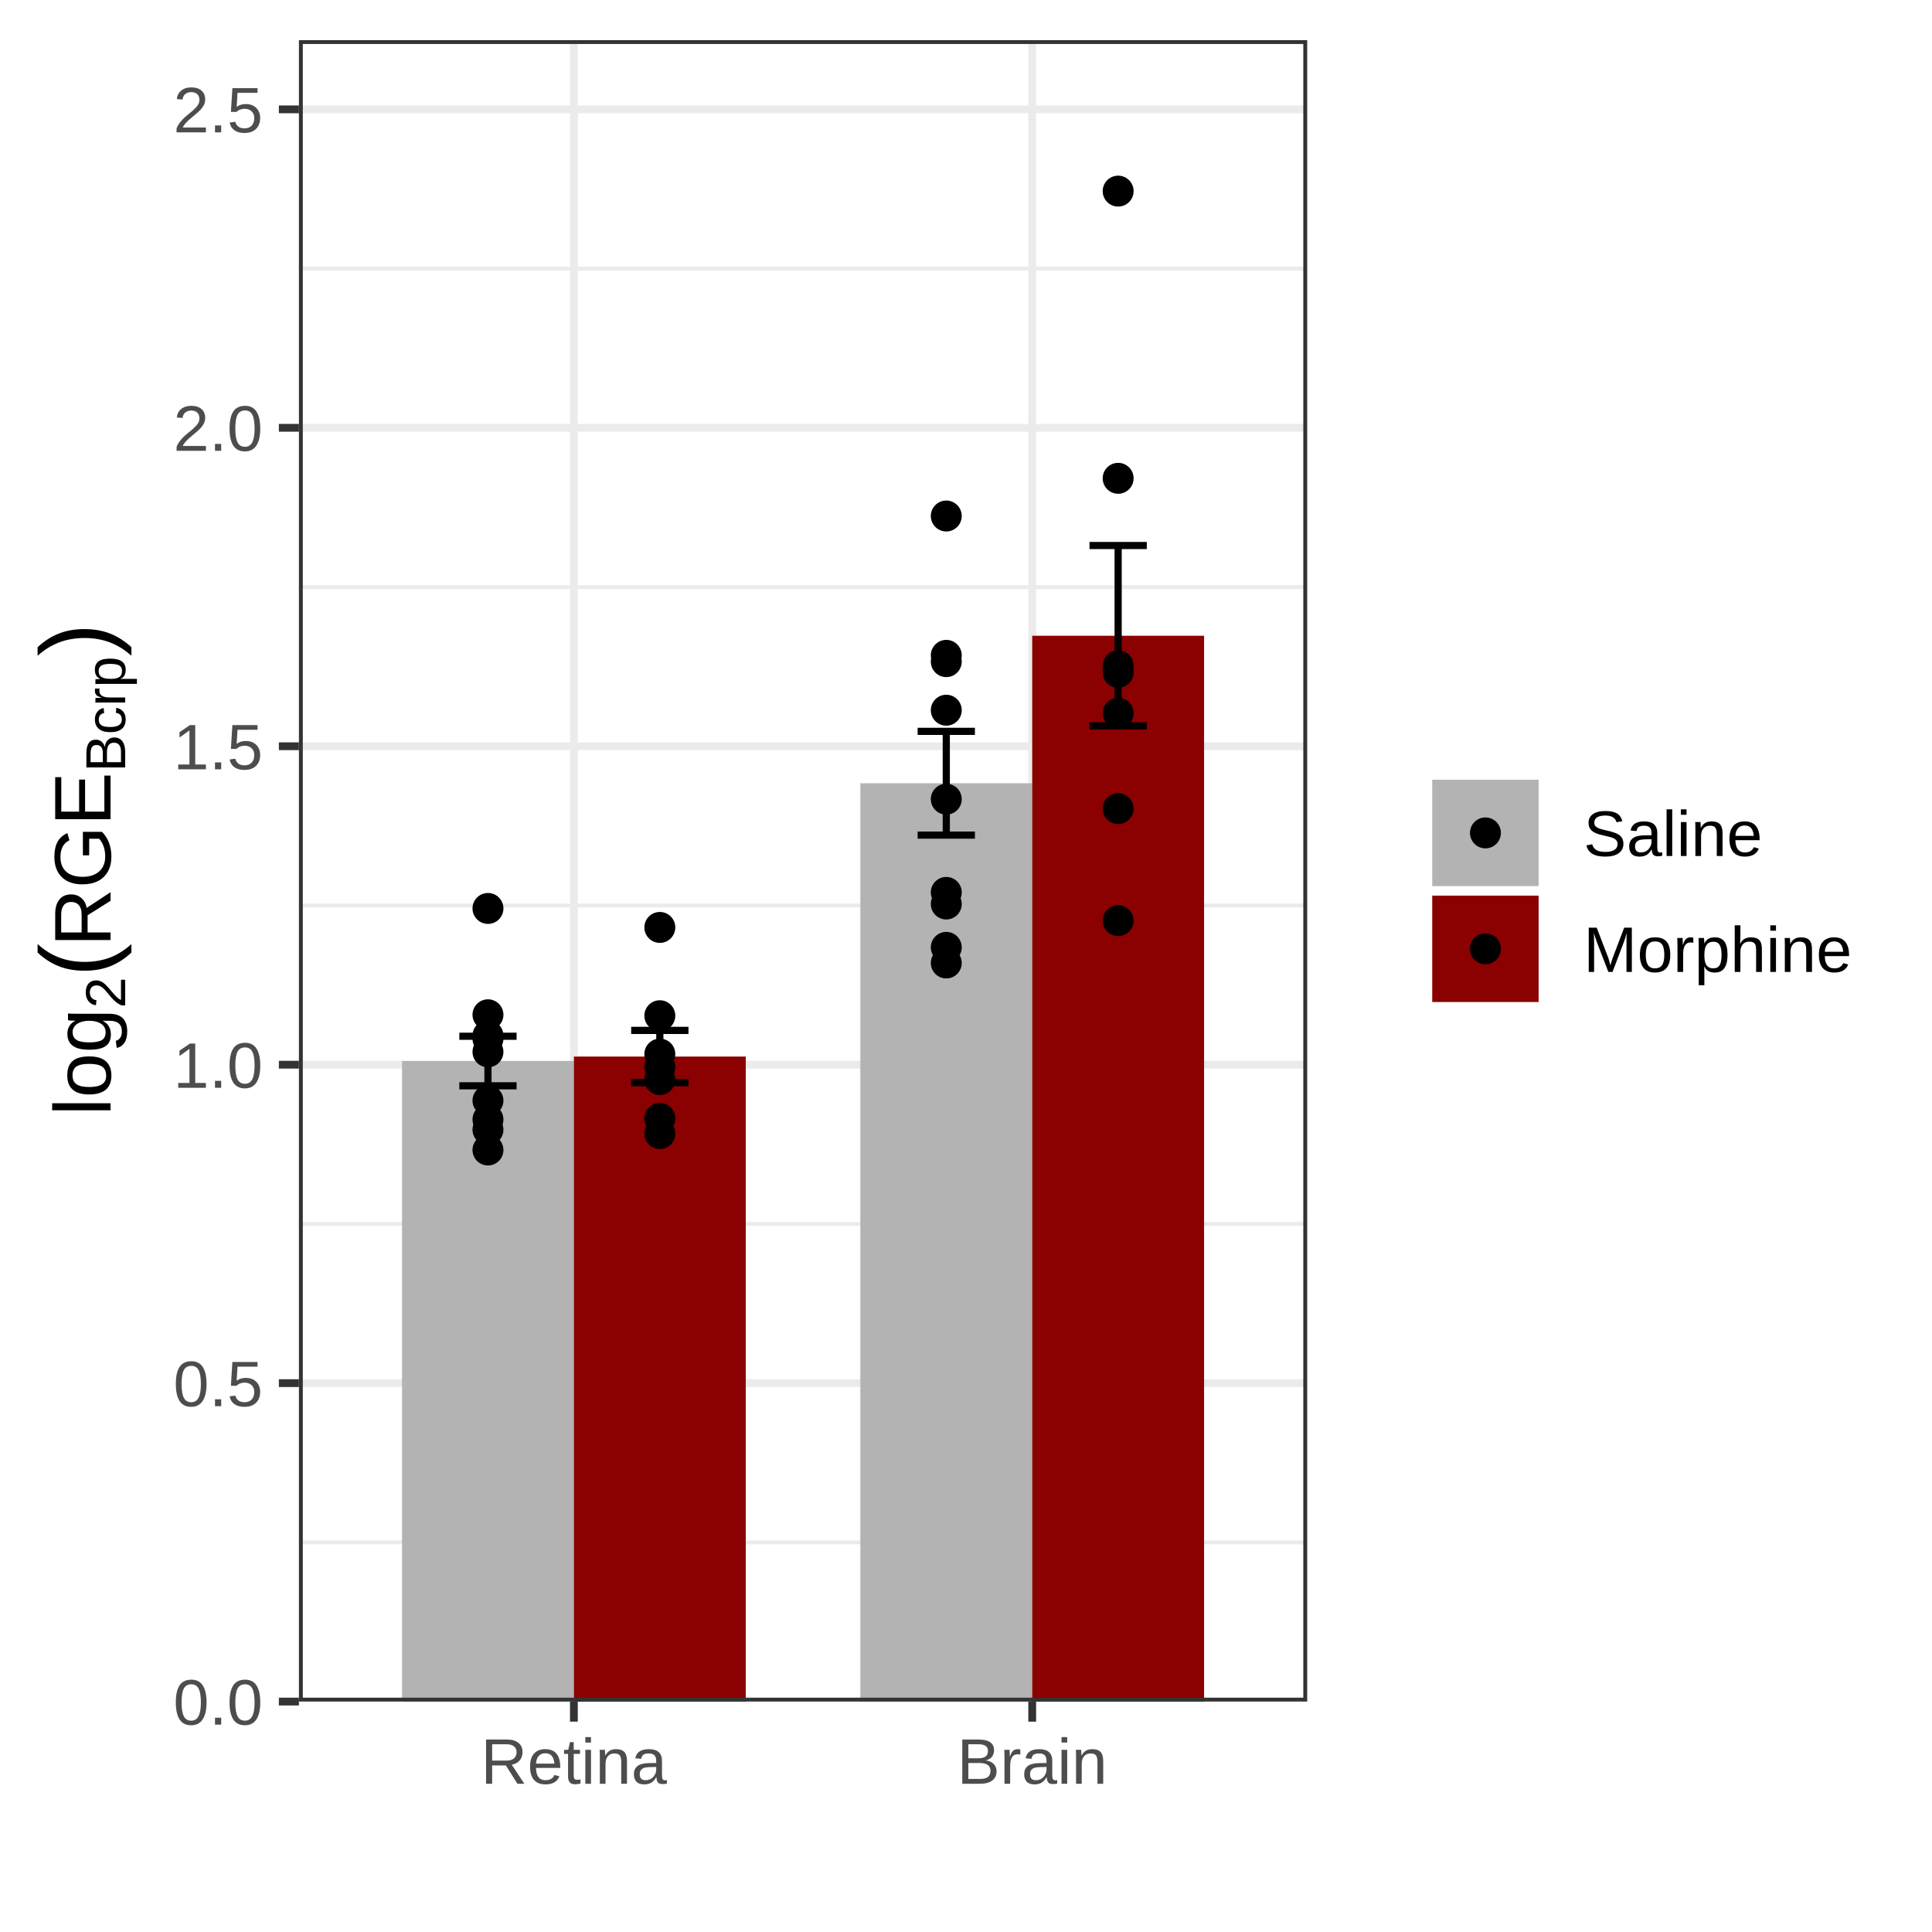
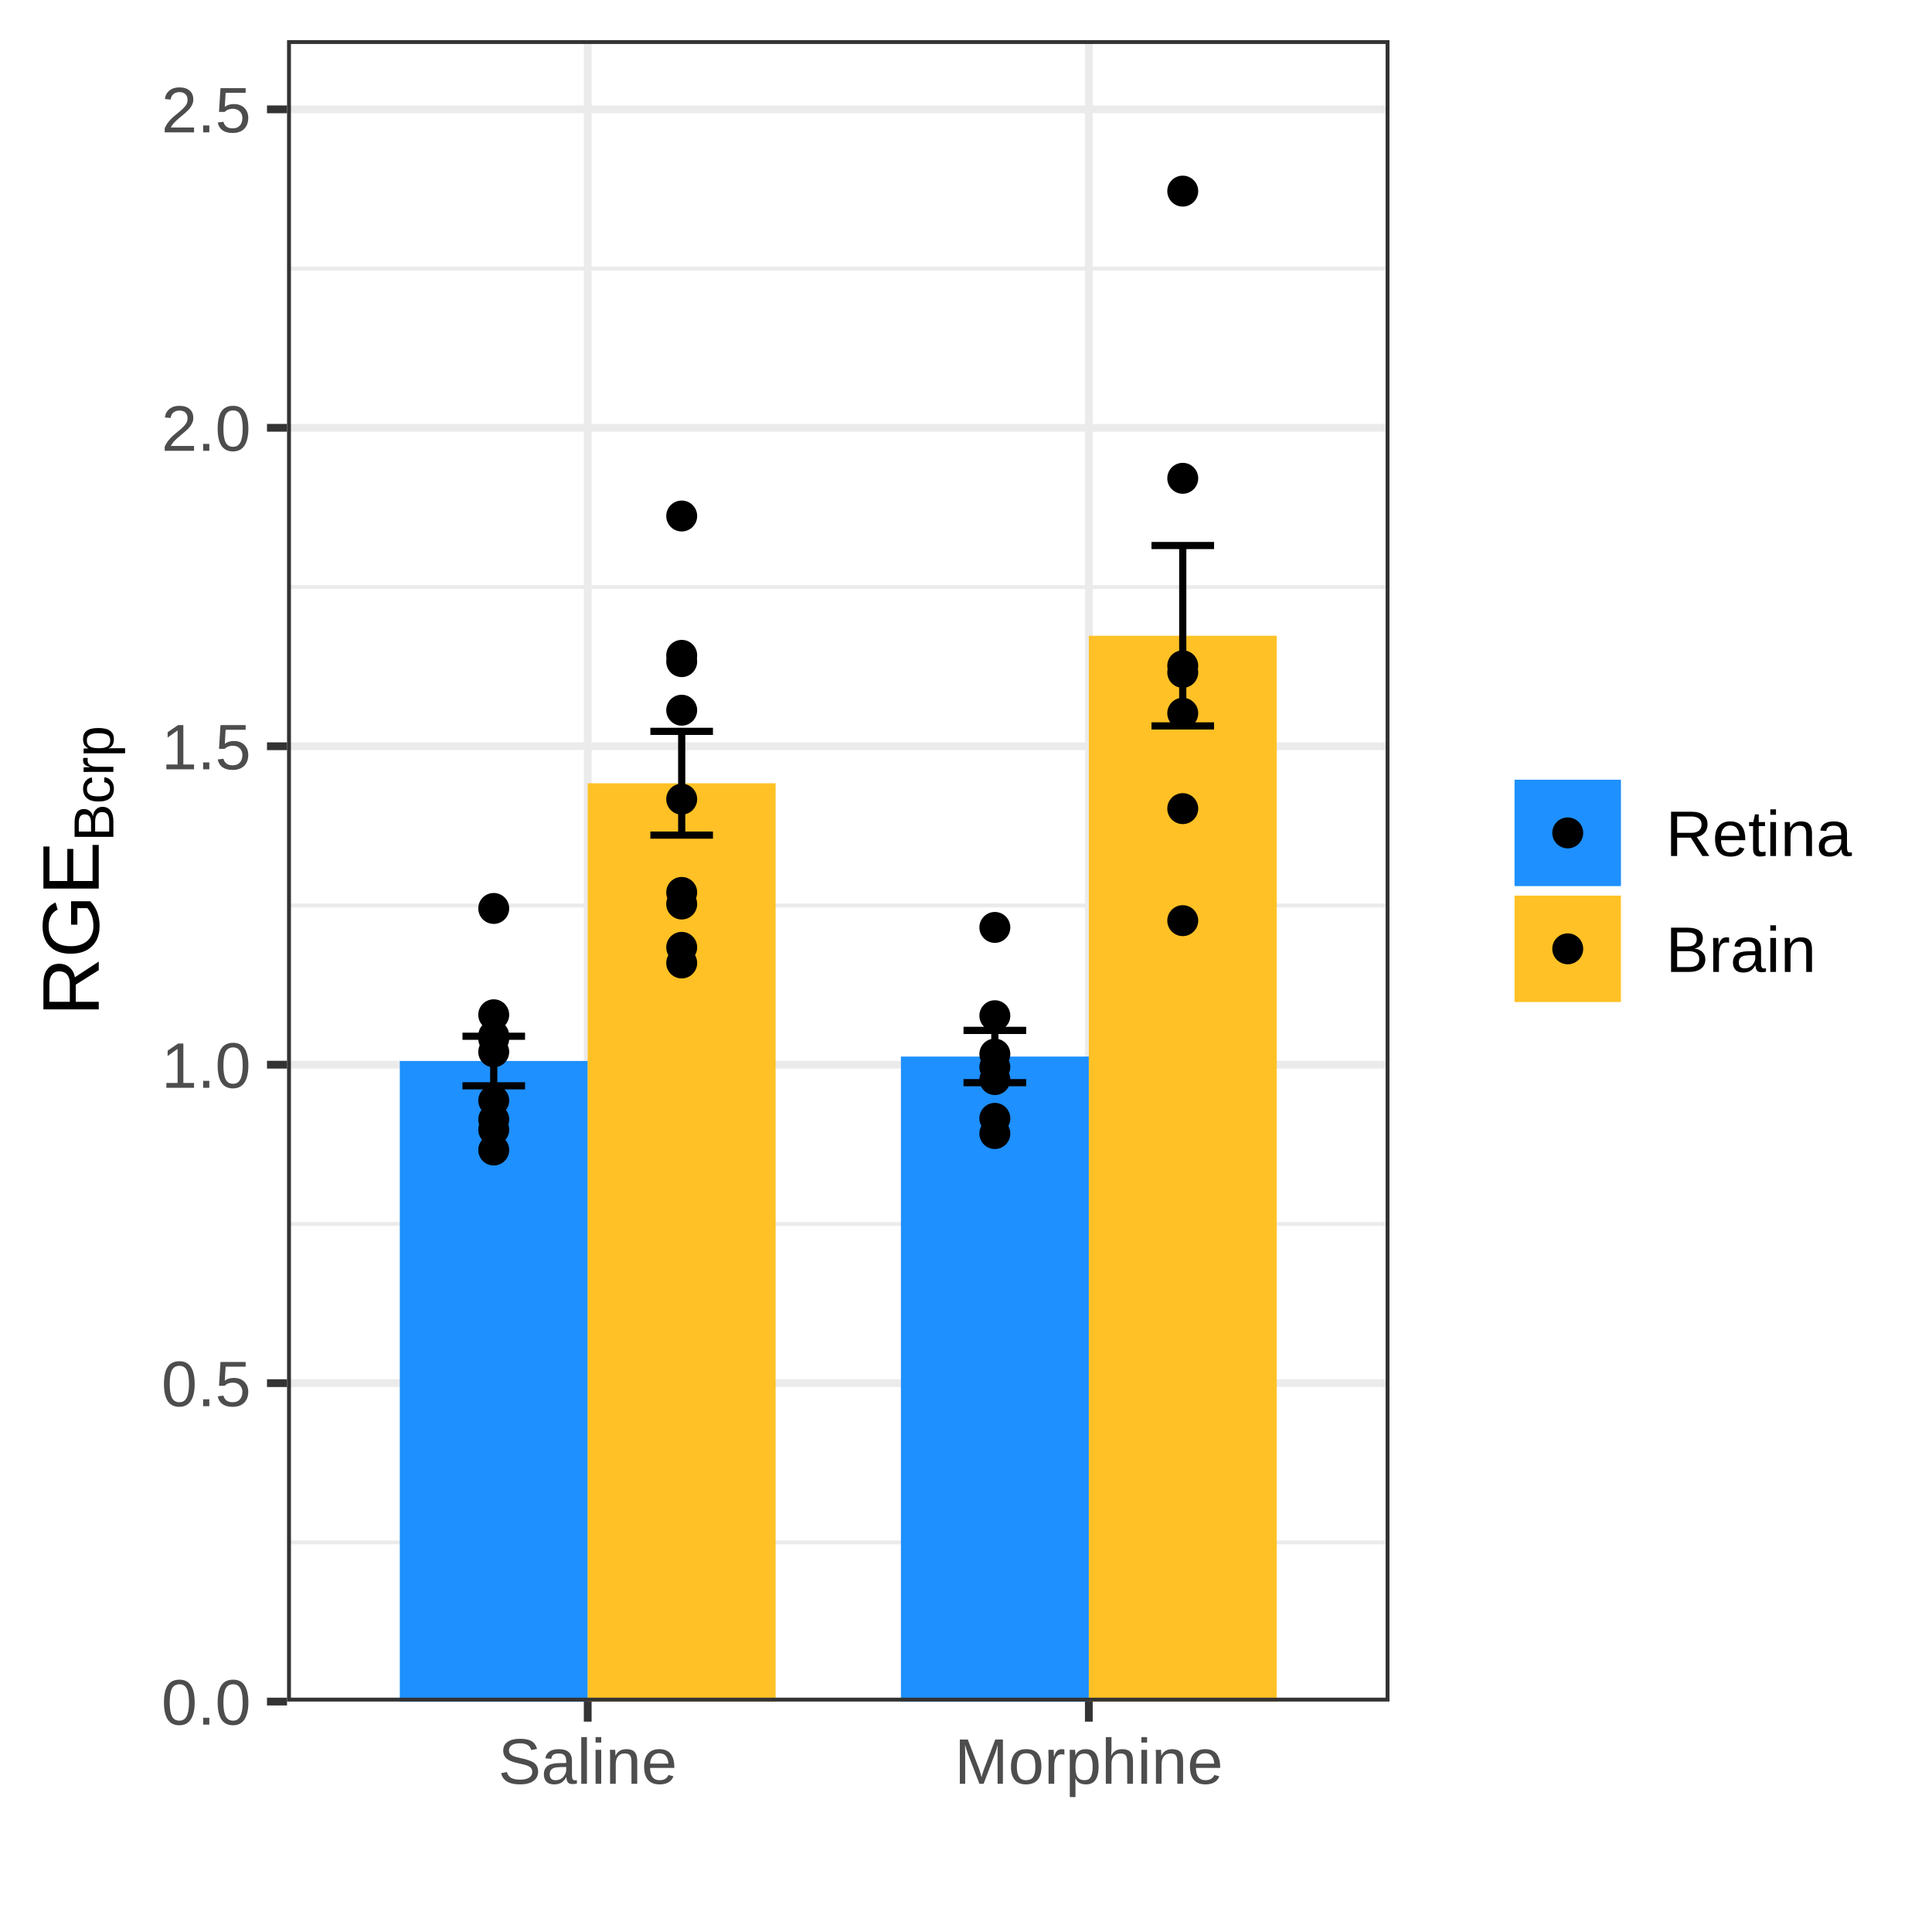
<svg xmlns="http://www.w3.org/2000/svg" class="svglite" width="288.00pt" height="288.00pt" viewBox="0 0 288.00 288.00">
  <defs>
    <style type="text/css">
    .svglite line, .svglite polyline, .svglite polygon, .svglite path, .svglite rect, .svglite circle {
      fill: none;
      stroke: #000000;
      stroke-linecap: round;
      stroke-linejoin: round;
      stroke-miterlimit: 10.00;
    }
  </style>
  </defs>
  <rect width="100%" height="100%" style="stroke: none; fill: #FFFFFF;" />
  <defs>
    <clipPath id="cpMC4wMHwyODguMDB8MC4wMHwyODguMDA=">
      <rect x="0.00" y="0.00" width="288.00" height="288.00" />
    </clipPath>
  </defs>
  <g clip-path="url(#cpMC4wMHwyODguMDB8MC4wMHwyODguMDA=)">
-     <rect x="0" y="0.00" width="288.00" height="288.00" style="stroke-width: 1.16; stroke: #FFFFFF; fill: #FFFFFF;" />
+     <rect x="0.00" y="0.00" width="288.00" height="288.00" style="stroke-width: 1.16; stroke: #FFFFFF; fill: #FFFFFF;" />
  </g>
  <defs>
-     <clipPath id="cpNDQuNTZ8MTk0Ljg2fDUuOTh8MjUzLjY1">
-       <rect x="44.56" y="5.98" width="150.30" height="247.67" />
+     <clipPath id="cpNDIuNzl8MjA3LjEzfDUuOTh8MjUzLjY1">
+       <rect x="42.79" y="5.98" width="164.34" height="247.67" />
    </clipPath>
  </defs>
-   <g clip-path="url(#cpNDQuNTZ8MTk0Ljg2fDUuOTh8MjUzLjY1)">
-     <rect x="44.56" y="5.98" width="150.30" height="247.67" style="stroke-width: 1.16; stroke: none; fill: #FFFFFF;" />
-     <polyline points="44.56,229.92 194.86,229.92 " style="stroke-width: 0.58; stroke: #EBEBEB; stroke-linecap: butt;" />
-     <polyline points="44.56,182.45 194.86,182.45 " style="stroke-width: 0.58; stroke: #EBEBEB; stroke-linecap: butt;" />
-     <polyline points="44.56,134.98 194.86,134.98 " style="stroke-width: 0.58; stroke: #EBEBEB; stroke-linecap: butt;" />
-     <polyline points="44.56,87.51 194.86,87.51 " style="stroke-width: 0.58; stroke: #EBEBEB; stroke-linecap: butt;" />
-     <polyline points="44.56,40.03 194.86,40.03 " style="stroke-width: 0.58; stroke: #EBEBEB; stroke-linecap: butt;" />
-     <polyline points="44.56,253.65 194.86,253.65 " style="stroke-width: 1.16; stroke: #EBEBEB; stroke-linecap: butt;" />
-     <polyline points="44.56,206.18 194.86,206.18 " style="stroke-width: 1.16; stroke: #EBEBEB; stroke-linecap: butt;" />
-     <polyline points="44.56,158.71 194.86,158.71 " style="stroke-width: 1.16; stroke: #EBEBEB; stroke-linecap: butt;" />
-     <polyline points="44.56,111.24 194.86,111.24 " style="stroke-width: 1.16; stroke: #EBEBEB; stroke-linecap: butt;" />
-     <polyline points="44.56,63.77 194.86,63.77 " style="stroke-width: 1.16; stroke: #EBEBEB; stroke-linecap: butt;" />
-     <polyline points="44.56,16.30 194.86,16.30 " style="stroke-width: 1.16; stroke: #EBEBEB; stroke-linecap: butt;" />
-     <polyline points="85.55,253.65 85.55,5.98 " style="stroke-width: 1.16; stroke: #EBEBEB; stroke-linecap: butt;" />
-     <polyline points="153.87,253.65 153.87,5.98 " style="stroke-width: 1.16; stroke: #EBEBEB; stroke-linecap: butt;" />
-     <rect x="59.93" y="158.16" width="25.62" height="95.49" style="stroke-width: 1.07; stroke: none; stroke-linecap: square; stroke-linejoin: miter; fill: #B3B3B3;" />
-     <rect x="85.55" y="157.50" width="25.62" height="96.16" style="stroke-width: 1.07; stroke: none; stroke-linecap: square; stroke-linejoin: miter; fill: #8B0000;" />
-     <rect x="128.25" y="116.76" width="25.62" height="136.90" style="stroke-width: 1.07; stroke: none; stroke-linecap: square; stroke-linejoin: miter; fill: #B3B3B3;" />
-     <rect x="153.87" y="94.77" width="25.62" height="158.89" style="stroke-width: 1.07; stroke: none; stroke-linecap: square; stroke-linejoin: miter; fill: #8B0000;" />
-     <polyline points="68.47,154.47 77.01,154.47 " style="stroke-width: 1.07; stroke-linecap: butt;" />
-     <polyline points="72.74,154.47 72.74,161.86 " style="stroke-width: 1.07; stroke-linecap: butt;" />
-     <polyline points="68.47,161.86 77.01,161.86 " style="stroke-width: 1.07; stroke-linecap: butt;" />
-     <polyline points="136.79,109.02 145.33,109.02 " style="stroke-width: 1.07; stroke-linecap: butt;" />
-     <polyline points="141.06,109.02 141.06,124.49 " style="stroke-width: 1.07; stroke-linecap: butt;" />
-     <polyline points="136.79,124.49 145.33,124.49 " style="stroke-width: 1.07; stroke-linecap: butt;" />
-     <polyline points="94.09,153.60 102.63,153.60 " style="stroke-width: 1.07; stroke-linecap: butt;" />
-     <polyline points="98.36,153.60 98.36,161.39 " style="stroke-width: 1.07; stroke-linecap: butt;" />
-     <polyline points="94.09,161.39 102.63,161.39 " style="stroke-width: 1.07; stroke-linecap: butt;" />
-     <polyline points="162.41,81.32 170.95,81.32 " style="stroke-width: 1.07; stroke-linecap: butt;" />
-     <polyline points="166.68,81.32 166.68,108.21 " style="stroke-width: 1.07; stroke-linecap: butt;" />
-     <polyline points="162.41,108.21 170.95,108.21 " style="stroke-width: 1.07; stroke-linecap: butt;" />
-     <circle cx="166.68" cy="100.23" r="1.95" style="stroke-width: 0.71; fill: #000000;" />
-     <circle cx="98.36" cy="168.98" r="1.95" style="stroke-width: 0.71; fill: #000000;" />
-     <circle cx="166.68" cy="99.25" r="1.95" style="stroke-width: 0.71; fill: #000000;" />
-     <circle cx="98.36" cy="138.25" r="1.95" style="stroke-width: 0.71; fill: #000000;" />
-     <circle cx="166.68" cy="28.49" r="1.95" style="stroke-width: 0.71; fill: #000000;" />
-     <circle cx="98.36" cy="157.13" r="1.95" style="stroke-width: 0.71; fill: #000000;" />
-     <circle cx="166.68" cy="71.30" r="1.95" style="stroke-width: 0.71; fill: #000000;" />
-     <circle cx="98.36" cy="159.06" r="1.95" style="stroke-width: 0.71; fill: #000000;" />
-     <circle cx="166.68" cy="137.24" r="1.95" style="stroke-width: 0.71; fill: #000000;" />
-     <circle cx="98.36" cy="160.93" r="1.95" style="stroke-width: 0.71; fill: #000000;" />
-     <circle cx="166.68" cy="106.32" r="1.95" style="stroke-width: 0.71; fill: #000000;" />
-     <circle cx="98.36" cy="151.41" r="1.95" style="stroke-width: 0.71; fill: #000000;" />
-     <circle cx="166.68" cy="120.54" r="1.95" style="stroke-width: 0.71; fill: #000000;" />
-     <circle cx="98.36" cy="166.71" r="1.95" style="stroke-width: 0.71; fill: #000000;" />
-     <circle cx="141.06" cy="105.87" r="1.95" style="stroke-width: 0.71; fill: #000000;" />
-     <circle cx="72.74" cy="154.84" r="1.95" style="stroke-width: 0.71; fill: #000000;" />
-     <circle cx="141.06" cy="76.92" r="1.95" style="stroke-width: 0.71; fill: #000000;" />
-     <circle cx="72.74" cy="151.27" r="1.95" style="stroke-width: 0.71; fill: #000000;" />
-     <circle cx="141.06" cy="141.22" r="1.95" style="stroke-width: 0.71; fill: #000000;" />
-     <circle cx="72.74" cy="171.43" r="1.95" style="stroke-width: 0.71; fill: #000000;" />
-     <circle cx="141.06" cy="134.76" r="1.95" style="stroke-width: 0.71; fill: #000000;" />
-     <circle cx="72.74" cy="156.80" r="1.95" style="stroke-width: 0.71; fill: #000000;" />
-     <circle cx="141.06" cy="133.03" r="1.95" style="stroke-width: 0.71; fill: #000000;" />
-     <circle cx="72.74" cy="166.88" r="1.95" style="stroke-width: 0.71; fill: #000000;" />
-     <circle cx="141.06" cy="143.55" r="1.95" style="stroke-width: 0.71; fill: #000000;" />
-     <circle cx="72.74" cy="164.06" r="1.95" style="stroke-width: 0.71; fill: #000000;" />
-     <circle cx="141.06" cy="97.69" r="1.95" style="stroke-width: 0.71; fill: #000000;" />
-     <circle cx="72.74" cy="135.42" r="1.95" style="stroke-width: 0.71; fill: #000000;" />
-     <circle cx="141.06" cy="98.63" r="1.95" style="stroke-width: 0.71; fill: #000000;" />
-     <circle cx="72.74" cy="154.38" r="1.95" style="stroke-width: 0.71; fill: #000000;" />
-     <circle cx="141.06" cy="119.13" r="1.95" style="stroke-width: 0.71; fill: #000000;" />
-     <circle cx="72.74" cy="168.40" r="1.95" style="stroke-width: 0.71; fill: #000000;" />
-     <rect x="44.56" y="5.98" width="150.30" height="247.67" style="stroke-width: 1.16; stroke: #333333;" />
+   <g clip-path="url(#cpNDIuNzl8MjA3LjEzfDUuOTh8MjUzLjY1)">
+     <rect x="42.79" y="5.98" width="164.34" height="247.67" style="stroke-width: 1.16; stroke: none; fill: #FFFFFF;" />
+     <polyline points="42.79,229.92 207.13,229.92 " style="stroke-width: 0.58; stroke: #EBEBEB; stroke-linecap: butt;" />
+     <polyline points="42.79,182.45 207.13,182.45 " style="stroke-width: 0.58; stroke: #EBEBEB; stroke-linecap: butt;" />
+     <polyline points="42.79,134.98 207.13,134.98 " style="stroke-width: 0.58; stroke: #EBEBEB; stroke-linecap: butt;" />
+     <polyline points="42.79,87.51 207.13,87.51 " style="stroke-width: 0.58; stroke: #EBEBEB; stroke-linecap: butt;" />
+     <polyline points="42.79,40.03 207.13,40.03 " style="stroke-width: 0.58; stroke: #EBEBEB; stroke-linecap: butt;" />
+     <polyline points="42.79,253.65 207.13,253.65 " style="stroke-width: 1.16; stroke: #EBEBEB; stroke-linecap: butt;" />
+     <polyline points="42.79,206.18 207.13,206.18 " style="stroke-width: 1.16; stroke: #EBEBEB; stroke-linecap: butt;" />
+     <polyline points="42.79,158.71 207.13,158.71 " style="stroke-width: 1.16; stroke: #EBEBEB; stroke-linecap: butt;" />
+     <polyline points="42.79,111.24 207.13,111.24 " style="stroke-width: 1.16; stroke: #EBEBEB; stroke-linecap: butt;" />
+     <polyline points="42.79,63.77 207.13,63.77 " style="stroke-width: 1.16; stroke: #EBEBEB; stroke-linecap: butt;" />
+     <polyline points="42.79,16.30 207.13,16.30 " style="stroke-width: 1.16; stroke: #EBEBEB; stroke-linecap: butt;" />
+     <polyline points="87.61,253.65 87.61,5.98 " style="stroke-width: 1.16; stroke: #EBEBEB; stroke-linecap: butt;" />
+     <polyline points="162.31,253.65 162.31,5.98 " style="stroke-width: 1.16; stroke: #EBEBEB; stroke-linecap: butt;" />
+     <rect x="59.60" y="158.16" width="28.01" height="95.49" style="stroke-width: 1.07; stroke: none; stroke-linecap: square; stroke-linejoin: miter; fill: #1E90FF;" />
+     <rect x="87.61" y="116.76" width="28.01" height="136.90" style="stroke-width: 1.07; stroke: none; stroke-linecap: square; stroke-linejoin: miter; fill: #FFC125;" />
+     <rect x="134.30" y="157.50" width="28.01" height="96.16" style="stroke-width: 1.07; stroke: none; stroke-linecap: square; stroke-linejoin: miter; fill: #1E90FF;" />
+     <rect x="162.31" y="94.77" width="28.01" height="158.89" style="stroke-width: 1.07; stroke: none; stroke-linecap: square; stroke-linejoin: miter; fill: #FFC125;" />
+     <polyline points="68.94,154.47 78.27,154.47 " style="stroke-width: 1.07; stroke-linecap: butt;" />
+     <polyline points="73.60,154.47 73.60,161.86 " style="stroke-width: 1.07; stroke-linecap: butt;" />
+     <polyline points="68.94,161.86 78.27,161.86 " style="stroke-width: 1.07; stroke-linecap: butt;" />
+     <polyline points="96.95,109.02 106.28,109.02 " style="stroke-width: 1.07; stroke-linecap: butt;" />
+     <polyline points="101.62,109.02 101.62,124.49 " style="stroke-width: 1.07; stroke-linecap: butt;" />
+     <polyline points="96.95,124.49 106.28,124.49 " style="stroke-width: 1.07; stroke-linecap: butt;" />
+     <polyline points="143.63,153.60 152.97,153.60 " style="stroke-width: 1.07; stroke-linecap: butt;" />
+     <polyline points="148.30,153.60 148.30,161.39 " style="stroke-width: 1.07; stroke-linecap: butt;" />
+     <polyline points="143.63,161.39 152.97,161.39 " style="stroke-width: 1.07; stroke-linecap: butt;" />
+     <polyline points="171.65,81.32 180.98,81.32 " style="stroke-width: 1.07; stroke-linecap: butt;" />
+     <polyline points="176.31,81.32 176.31,108.21 " style="stroke-width: 1.07; stroke-linecap: butt;" />
+     <polyline points="171.65,108.21 180.98,108.21 " style="stroke-width: 1.07; stroke-linecap: butt;" />
+     <circle cx="176.31" cy="100.23" r="1.95" style="stroke-width: 0.71; fill: #000000;" />
+     <circle cx="148.30" cy="168.98" r="1.95" style="stroke-width: 0.71; fill: #000000;" />
+     <circle cx="176.31" cy="99.25" r="1.95" style="stroke-width: 0.71; fill: #000000;" />
+     <circle cx="148.30" cy="138.25" r="1.95" style="stroke-width: 0.71; fill: #000000;" />
+     <circle cx="176.31" cy="28.49" r="1.95" style="stroke-width: 0.71; fill: #000000;" />
+     <circle cx="148.30" cy="157.13" r="1.95" style="stroke-width: 0.71; fill: #000000;" />
+     <circle cx="176.31" cy="71.30" r="1.95" style="stroke-width: 0.71; fill: #000000;" />
+     <circle cx="148.30" cy="159.06" r="1.95" style="stroke-width: 0.71; fill: #000000;" />
+     <circle cx="176.31" cy="137.24" r="1.95" style="stroke-width: 0.71; fill: #000000;" />
+     <circle cx="148.30" cy="160.93" r="1.95" style="stroke-width: 0.71; fill: #000000;" />
+     <circle cx="176.31" cy="106.32" r="1.95" style="stroke-width: 0.71; fill: #000000;" />
+     <circle cx="148.30" cy="151.41" r="1.95" style="stroke-width: 0.71; fill: #000000;" />
+     <circle cx="176.31" cy="120.54" r="1.95" style="stroke-width: 0.71; fill: #000000;" />
+     <circle cx="148.30" cy="166.71" r="1.95" style="stroke-width: 0.71; fill: #000000;" />
+     <circle cx="101.62" cy="105.87" r="1.95" style="stroke-width: 0.71; fill: #000000;" />
+     <circle cx="73.60" cy="154.84" r="1.95" style="stroke-width: 0.71; fill: #000000;" />
+     <circle cx="101.62" cy="76.92" r="1.95" style="stroke-width: 0.71; fill: #000000;" />
+     <circle cx="73.60" cy="151.27" r="1.95" style="stroke-width: 0.71; fill: #000000;" />
+     <circle cx="101.62" cy="141.22" r="1.95" style="stroke-width: 0.71; fill: #000000;" />
+     <circle cx="73.60" cy="171.43" r="1.95" style="stroke-width: 0.71; fill: #000000;" />
+     <circle cx="101.62" cy="134.76" r="1.95" style="stroke-width: 0.71; fill: #000000;" />
+     <circle cx="73.60" cy="156.80" r="1.95" style="stroke-width: 0.71; fill: #000000;" />
+     <circle cx="101.62" cy="133.03" r="1.95" style="stroke-width: 0.71; fill: #000000;" />
+     <circle cx="73.60" cy="166.88" r="1.95" style="stroke-width: 0.71; fill: #000000;" />
+     <circle cx="101.62" cy="143.55" r="1.95" style="stroke-width: 0.71; fill: #000000;" />
+     <circle cx="73.60" cy="164.06" r="1.95" style="stroke-width: 0.71; fill: #000000;" />
+     <circle cx="101.62" cy="97.69" r="1.95" style="stroke-width: 0.71; fill: #000000;" />
+     <circle cx="73.60" cy="135.42" r="1.95" style="stroke-width: 0.71; fill: #000000;" />
+     <circle cx="101.62" cy="98.63" r="1.95" style="stroke-width: 0.71; fill: #000000;" />
+     <circle cx="73.60" cy="154.38" r="1.95" style="stroke-width: 0.71; fill: #000000;" />
+     <circle cx="101.62" cy="119.13" r="1.95" style="stroke-width: 0.71; fill: #000000;" />
+     <circle cx="73.60" cy="168.40" r="1.95" style="stroke-width: 0.71; fill: #000000;" />
+     <rect x="42.79" y="5.98" width="164.34" height="247.67" style="stroke-width: 1.16; stroke: #333333;" />
  </g>
  <g clip-path="url(#cpMC4wMHwyODguMDB8MC4wMHwyODguMDA=)">
-     <text x="39.18" y="257.09" text-anchor="end" style="font-size: 9.60px; fill: #4D4D4D; font-family: Arial;" textLength="13.33px" lengthAdjust="spacingAndGlyphs">0.0</text>
-     <text x="39.18" y="209.62" text-anchor="end" style="font-size: 9.60px; fill: #4D4D4D; font-family: Arial;" textLength="13.33px" lengthAdjust="spacingAndGlyphs">0.5</text>
-     <text x="39.18" y="162.15" text-anchor="end" style="font-size: 9.60px; fill: #4D4D4D; font-family: Arial;" textLength="13.33px" lengthAdjust="spacingAndGlyphs">1.0</text>
-     <text x="39.18" y="114.68" text-anchor="end" style="font-size: 9.60px; fill: #4D4D4D; font-family: Arial;" textLength="13.33px" lengthAdjust="spacingAndGlyphs">1.5</text>
-     <text x="39.18" y="67.20" text-anchor="end" style="font-size: 9.60px; fill: #4D4D4D; font-family: Arial;" textLength="13.33px" lengthAdjust="spacingAndGlyphs">2.0</text>
-     <text x="39.18" y="19.73" text-anchor="end" style="font-size: 9.60px; fill: #4D4D4D; font-family: Arial;" textLength="13.33px" lengthAdjust="spacingAndGlyphs">2.5</text>
-     <polyline points="41.57,253.65 44.56,253.65 " style="stroke-width: 1.16; stroke: #333333; stroke-linecap: butt;" />
-     <polyline points="41.57,206.18 44.56,206.18 " style="stroke-width: 1.16; stroke: #333333; stroke-linecap: butt;" />
-     <polyline points="41.57,158.71 44.56,158.71 " style="stroke-width: 1.16; stroke: #333333; stroke-linecap: butt;" />
-     <polyline points="41.57,111.24 44.56,111.24 " style="stroke-width: 1.16; stroke: #333333; stroke-linecap: butt;" />
-     <polyline points="41.57,63.77 44.56,63.77 " style="stroke-width: 1.16; stroke: #333333; stroke-linecap: butt;" />
-     <polyline points="41.57,16.30 44.56,16.30 " style="stroke-width: 1.16; stroke: #333333; stroke-linecap: butt;" />
-     <polyline points="85.55,256.64 85.55,253.65 " style="stroke-width: 1.16; stroke: #333333; stroke-linecap: butt;" />
-     <polyline points="153.87,256.64 153.87,253.65 " style="stroke-width: 1.16; stroke: #333333; stroke-linecap: butt;" />
-     <text x="85.55" y="265.90" text-anchor="middle" style="font-size: 9.60px; fill: #4D4D4D; font-family: Arial;" textLength="27.73px" lengthAdjust="spacingAndGlyphs">Retina</text>
-     <text x="153.87" y="265.90" text-anchor="middle" style="font-size: 9.60px; fill: #4D4D4D; font-family: Arial;" textLength="22.39px" lengthAdjust="spacingAndGlyphs">Brain</text>
-     <text transform="translate(16.48,166.32) rotate(-90)" style="font-size: 12.00px; font-family: Arial;" textLength="2.66px" lengthAdjust="spacingAndGlyphs">l</text>
-     <text transform="translate(16.48,163.65) rotate(-90)" style="font-size: 12.00px; font-family: Arial;" textLength="6.67px" lengthAdjust="spacingAndGlyphs">o</text>
-     <text transform="translate(16.48,156.98) rotate(-90)" style="font-size: 12.00px; font-family: Arial;" textLength="6.67px" lengthAdjust="spacingAndGlyphs">g</text>
-     <text transform="translate(18.66,150.30) rotate(-90)" style="font-size: 8.40px; font-family: Arial;" textLength="4.67px" lengthAdjust="spacingAndGlyphs">2</text>
-     <text transform="translate(16.48,145.64) rotate(-90)" style="font-size: 15.00px; font-family: Arial;" textLength="4.53px" lengthAdjust="spacingAndGlyphs">(</text>
-     <text transform="translate(16.48,141.11) rotate(-90)" style="font-size: 12.00px; font-family: Arial;" textLength="8.67px" lengthAdjust="spacingAndGlyphs">R</text>
-     <text transform="translate(16.48,132.44) rotate(-90)" style="font-size: 12.00px; font-family: Arial;" textLength="9.34px" lengthAdjust="spacingAndGlyphs">G</text>
-     <text transform="translate(16.48,123.10) rotate(-90)" style="font-size: 12.00px; font-family: Arial;" textLength="8.01px" lengthAdjust="spacingAndGlyphs">E</text>
-     <text transform="translate(18.66,115.09) rotate(-90)" style="font-size: 8.40px; font-family: Arial;" textLength="5.59px" lengthAdjust="spacingAndGlyphs">B</text>
-     <text transform="translate(18.66,109.50) rotate(-90)" style="font-size: 8.40px; font-family: Arial;" textLength="4.20px" lengthAdjust="spacingAndGlyphs">c</text>
-     <text transform="translate(18.66,105.30) rotate(-90)" style="font-size: 8.40px; font-family: Arial;" textLength="2.79px" lengthAdjust="spacingAndGlyphs">r</text>
-     <text transform="translate(18.66,102.51) rotate(-90)" style="font-size: 8.40px; font-family: Arial;" textLength="4.67px" lengthAdjust="spacingAndGlyphs">p</text>
-     <text transform="translate(16.48,97.84) rotate(-90)" style="font-size: 15.00px; font-family: Arial;" textLength="4.53px" lengthAdjust="spacingAndGlyphs">)</text>
-     <rect x="206.81" y="103.57" width="75.21" height="52.49" style="stroke-width: 1.16; stroke: none; fill: #FFFFFF;" />
-     <rect x="212.79" y="115.52" width="17.28" height="17.28" style="stroke-width: 1.16; stroke: none; fill: #FFFFFF;" />
-     <rect x="213.50" y="116.23" width="15.86" height="15.86" style="stroke-width: 1.07; stroke: none; stroke-linecap: square; stroke-linejoin: miter; fill: #B3B3B3;" />
-     <circle cx="221.43" cy="124.16" r="1.95" style="stroke-width: 0.71; fill: #000000;" />
-     <rect x="212.79" y="132.80" width="17.28" height="17.28" style="stroke-width: 1.16; stroke: none; fill: #FFFFFF;" />
-     <rect x="213.50" y="133.51" width="15.86" height="15.86" style="stroke-width: 1.07; stroke: none; stroke-linecap: square; stroke-linejoin: miter; fill: #8B0000;" />
-     <circle cx="221.43" cy="141.44" r="1.95" style="stroke-width: 0.71; fill: #000000;" />
-     <text x="236.05" y="127.60" style="font-size: 9.60px; font-family: Arial;" textLength="26.66px" lengthAdjust="spacingAndGlyphs">Saline</text>
-     <text x="236.05" y="144.88" style="font-size: 9.60px; font-family: Arial;" textLength="40.00px" lengthAdjust="spacingAndGlyphs">Morphine</text>
+     <text x="37.41" y="257.09" text-anchor="end" style="font-size: 9.60px; fill: #4D4D4D; font-family: Arial;" textLength="13.33px" lengthAdjust="spacingAndGlyphs">0.0</text>
+     <text x="37.41" y="209.62" text-anchor="end" style="font-size: 9.60px; fill: #4D4D4D; font-family: Arial;" textLength="13.33px" lengthAdjust="spacingAndGlyphs">0.5</text>
+     <text x="37.41" y="162.15" text-anchor="end" style="font-size: 9.60px; fill: #4D4D4D; font-family: Arial;" textLength="13.33px" lengthAdjust="spacingAndGlyphs">1.0</text>
+     <text x="37.41" y="114.68" text-anchor="end" style="font-size: 9.60px; fill: #4D4D4D; font-family: Arial;" textLength="13.33px" lengthAdjust="spacingAndGlyphs">1.5</text>
+     <text x="37.41" y="67.20" text-anchor="end" style="font-size: 9.60px; fill: #4D4D4D; font-family: Arial;" textLength="13.33px" lengthAdjust="spacingAndGlyphs">2.0</text>
+     <text x="37.41" y="19.73" text-anchor="end" style="font-size: 9.60px; fill: #4D4D4D; font-family: Arial;" textLength="13.33px" lengthAdjust="spacingAndGlyphs">2.5</text>
+     <polyline points="39.80,253.65 42.79,253.65 " style="stroke-width: 1.16; stroke: #333333; stroke-linecap: butt;" />
+     <polyline points="39.80,206.18 42.79,206.18 " style="stroke-width: 1.16; stroke: #333333; stroke-linecap: butt;" />
+     <polyline points="39.80,158.71 42.79,158.71 " style="stroke-width: 1.16; stroke: #333333; stroke-linecap: butt;" />
+     <polyline points="39.80,111.24 42.79,111.24 " style="stroke-width: 1.16; stroke: #333333; stroke-linecap: butt;" />
+     <polyline points="39.80,63.77 42.79,63.77 " style="stroke-width: 1.16; stroke: #333333; stroke-linecap: butt;" />
+     <polyline points="39.80,16.30 42.79,16.30 " style="stroke-width: 1.16; stroke: #333333; stroke-linecap: butt;" />
+     <polyline points="87.61,256.64 87.61,253.65 " style="stroke-width: 1.16; stroke: #333333; stroke-linecap: butt;" />
+     <polyline points="162.31,256.64 162.31,253.65 " style="stroke-width: 1.16; stroke: #333333; stroke-linecap: butt;" />
+     <text x="87.61" y="265.90" text-anchor="middle" style="font-size: 9.60px; fill: #4D4D4D; font-family: Arial;" textLength="26.66px" lengthAdjust="spacingAndGlyphs">Saline</text>
+     <text x="162.31" y="265.90" text-anchor="middle" style="font-size: 9.60px; fill: #4D4D4D; font-family: Arial;" textLength="40.00px" lengthAdjust="spacingAndGlyphs">Morphine</text>
+     <text transform="translate(14.72,151.45) rotate(-90)" style="font-size: 12.00px; font-family: Arial;" textLength="8.67px" lengthAdjust="spacingAndGlyphs">R</text>
+     <text transform="translate(14.72,142.78) rotate(-90)" style="font-size: 12.00px; font-family: Arial;" textLength="9.34px" lengthAdjust="spacingAndGlyphs">G</text>
+     <text transform="translate(14.72,133.44) rotate(-90)" style="font-size: 12.00px; font-family: Arial;" textLength="8.01px" lengthAdjust="spacingAndGlyphs">E</text>
+     <text transform="translate(16.90,125.43) rotate(-90)" style="font-size: 8.40px; font-family: Arial;" textLength="5.59px" lengthAdjust="spacingAndGlyphs">B</text>
+     <text transform="translate(16.90,119.84) rotate(-90)" style="font-size: 8.40px; font-family: Arial;" textLength="4.20px" lengthAdjust="spacingAndGlyphs">c</text>
+     <text transform="translate(16.90,115.64) rotate(-90)" style="font-size: 8.40px; font-family: Arial;" textLength="2.79px" lengthAdjust="spacingAndGlyphs">r</text>
+     <text transform="translate(16.90,112.85) rotate(-90)" style="font-size: 8.40px; font-family: Arial;" textLength="4.67px" lengthAdjust="spacingAndGlyphs">p</text>
+     <rect x="219.08" y="103.57" width="62.94" height="52.49" style="stroke-width: 1.16; stroke: none; fill: #FFFFFF;" />
+     <rect x="225.06" y="115.52" width="17.28" height="17.28" style="stroke-width: 1.16; stroke: none; fill: #FFFFFF;" />
+     <rect x="225.77" y="116.23" width="15.86" height="15.86" style="stroke-width: 1.07; stroke: none; stroke-linecap: square; stroke-linejoin: miter; fill: #1E90FF;" />
+     <circle cx="233.70" cy="124.16" r="1.95" style="stroke-width: 0.71; fill: #000000;" />
+     <rect x="225.06" y="132.80" width="17.28" height="17.28" style="stroke-width: 1.16; stroke: none; fill: #FFFFFF;" />
+     <rect x="225.77" y="133.51" width="15.86" height="15.86" style="stroke-width: 1.07; stroke: none; stroke-linecap: square; stroke-linejoin: miter; fill: #FFC125;" />
+     <circle cx="233.70" cy="141.44" r="1.95" style="stroke-width: 0.71; fill: #000000;" />
+     <text x="248.32" y="127.60" style="font-size: 9.60px; font-family: Arial;" textLength="27.73px" lengthAdjust="spacingAndGlyphs">Retina</text>
+     <text x="248.32" y="144.88" style="font-size: 9.60px; font-family: Arial;" textLength="22.39px" lengthAdjust="spacingAndGlyphs">Brain</text>
  </g>
</svg>
